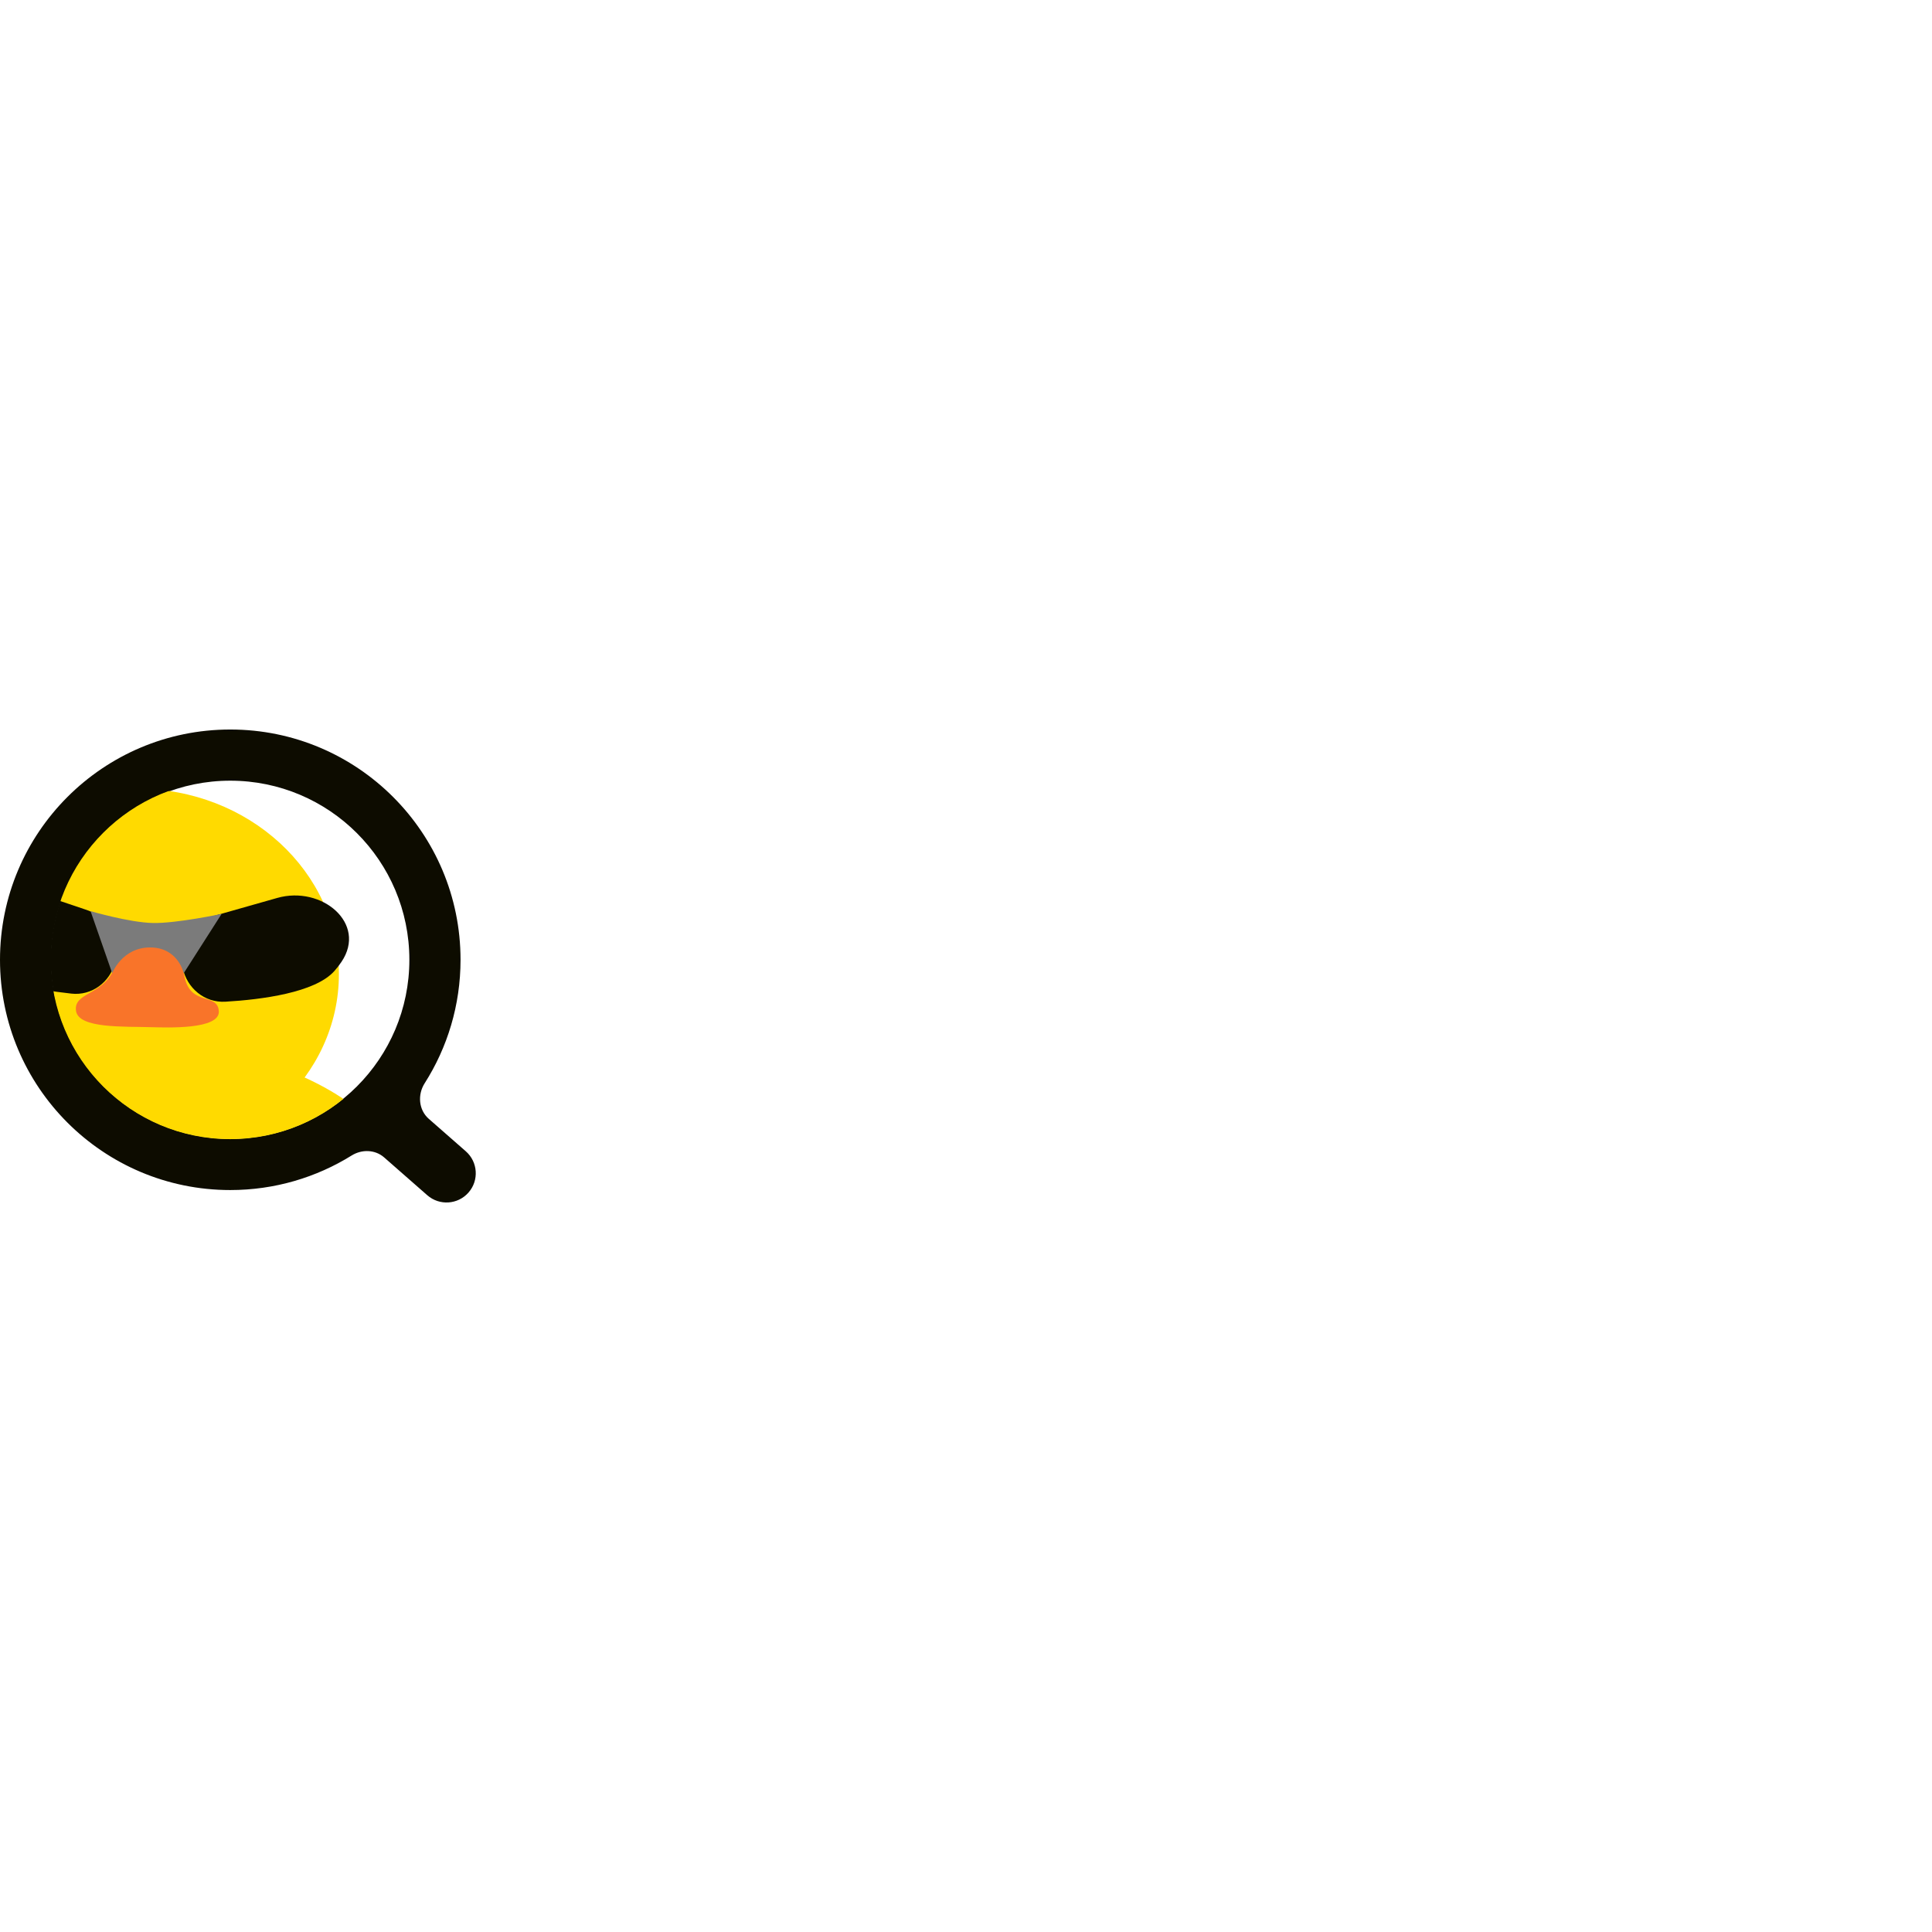
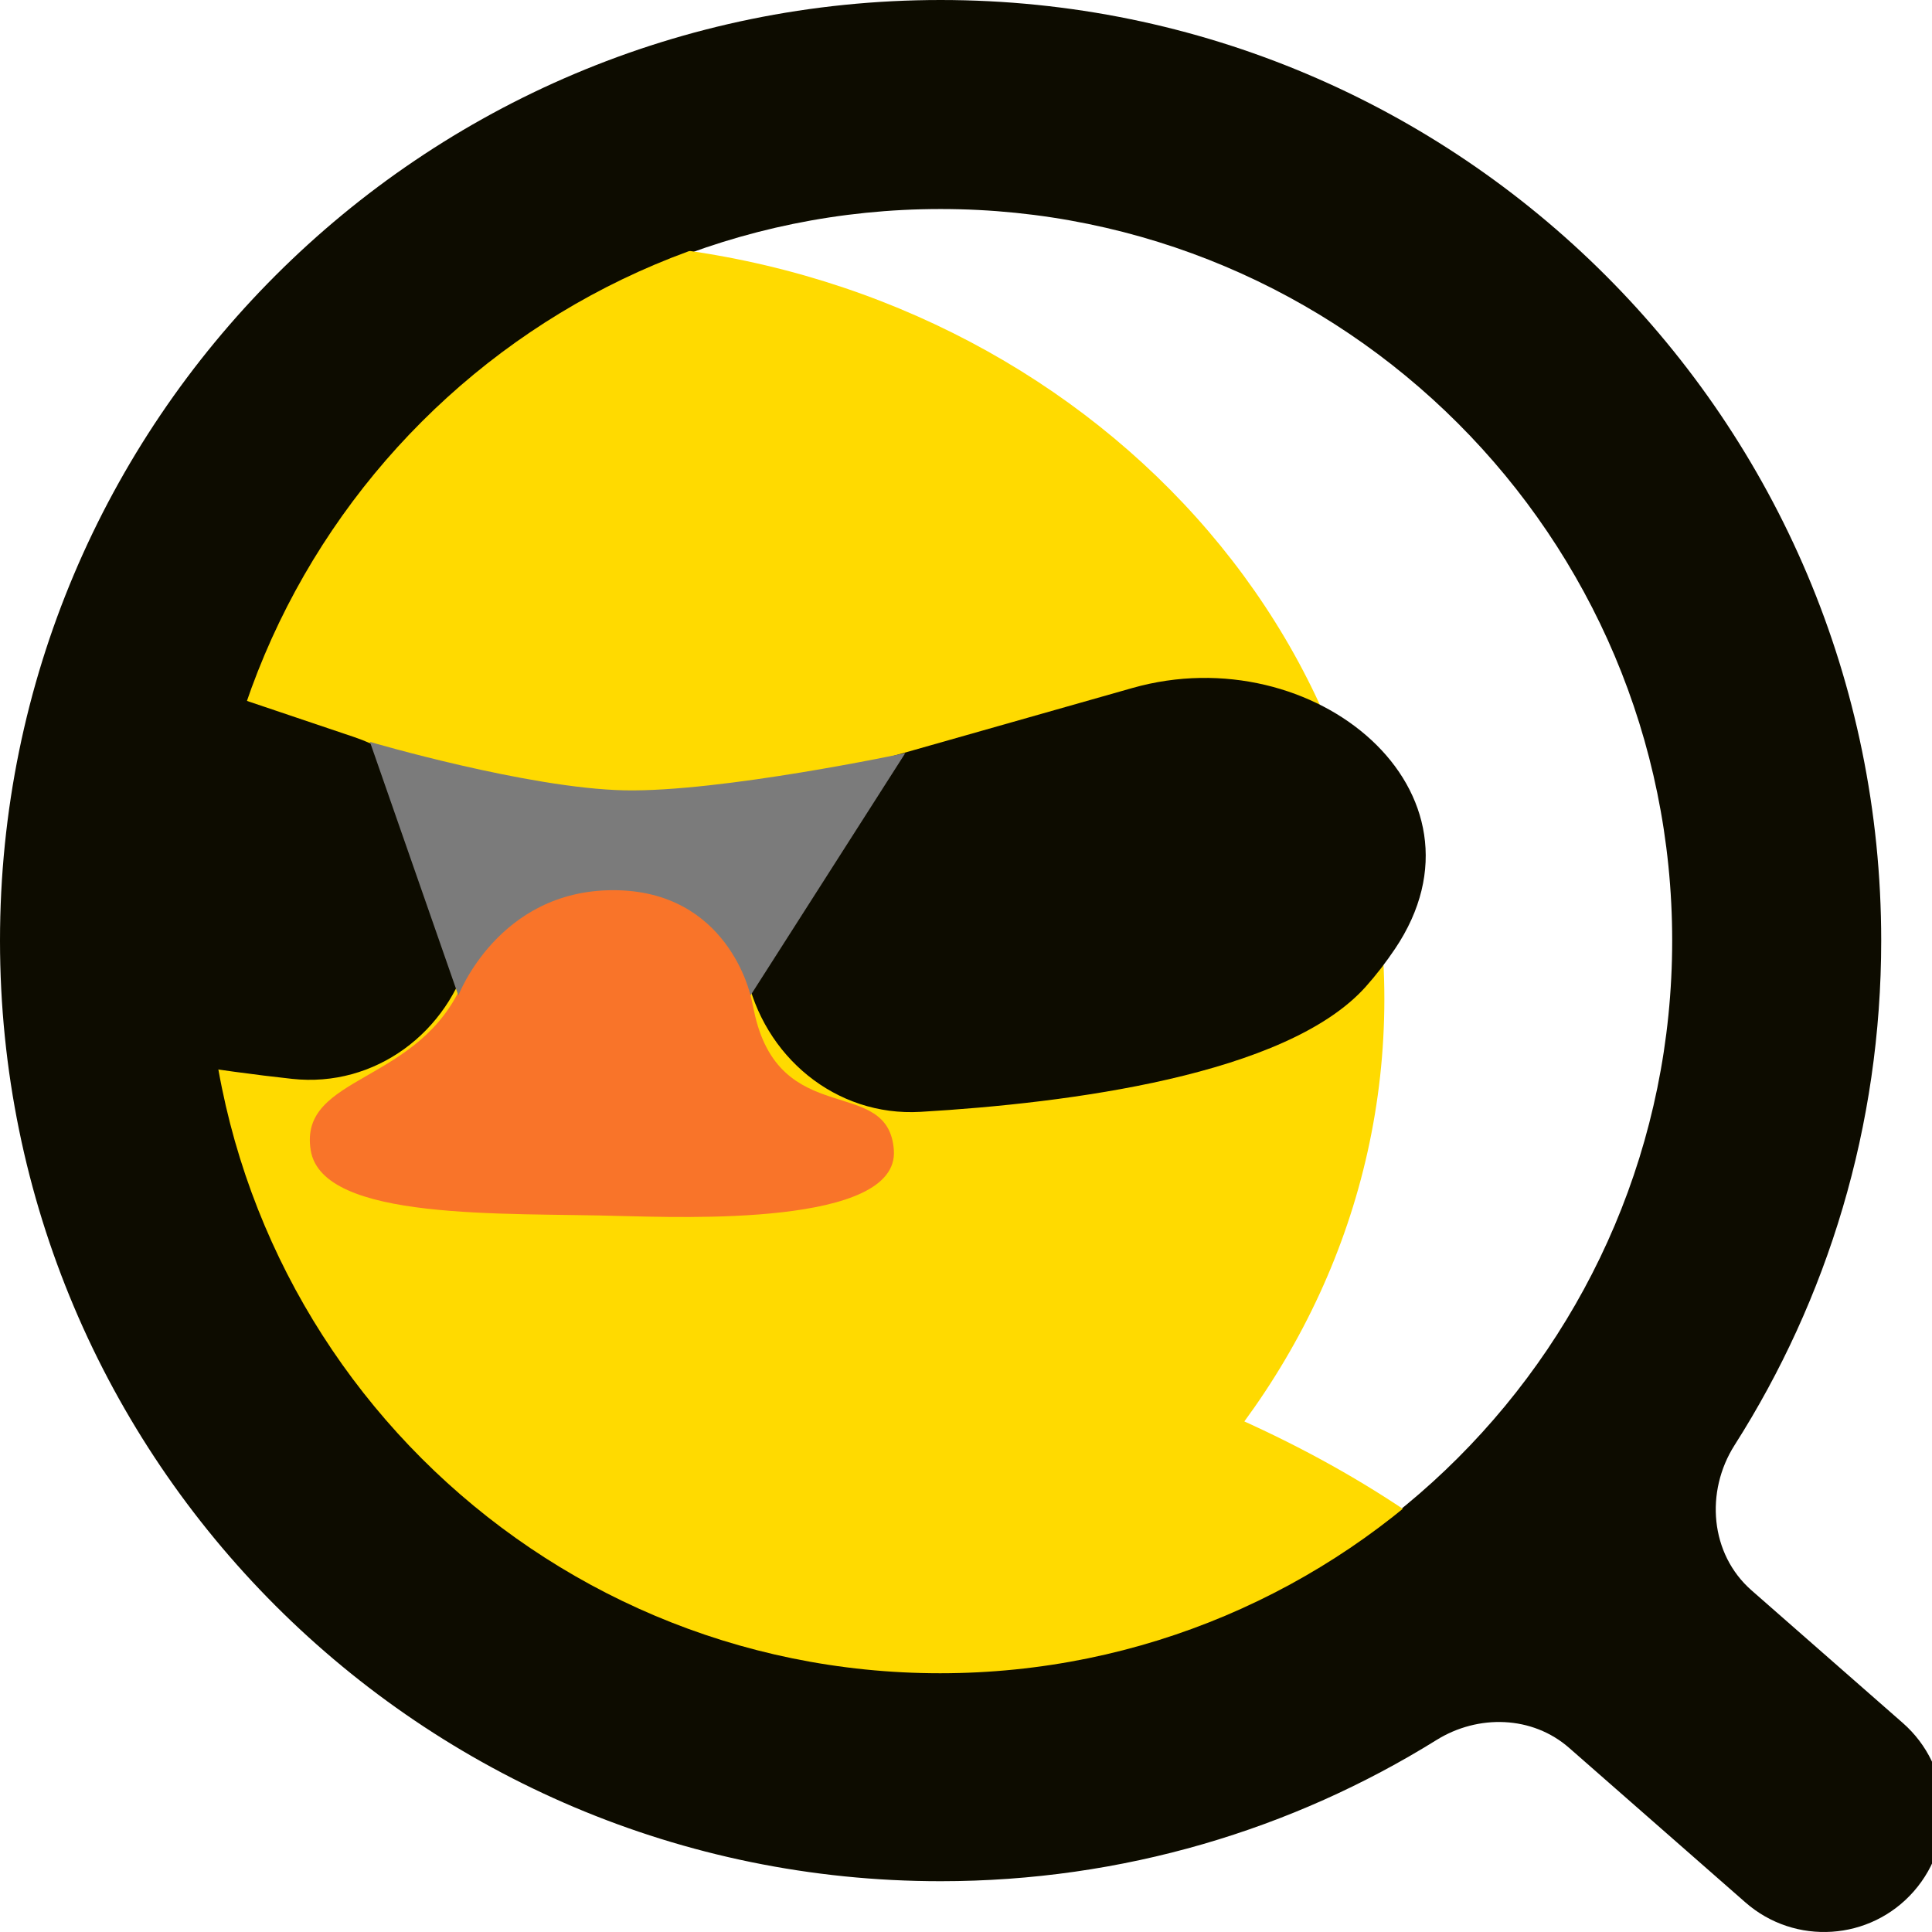
- <svg xmlns="http://www.w3.org/2000/svg" width="224" height="224" viewBox="0 0 915 224" fill="none">
+ <svg xmlns="http://www.w3.org/2000/svg" width="224" height="224" viewBox="0 0 224 224" fill="none">
  <path fill-rule="evenodd" clip-rule="evenodd" d="M181.934 202.657C177.66 198.91 171.38 198.739 166.553 201.739C149.86 212.117 130.158 218.111 109.055 218.111C48.826 218.111 0 169.285 0 109.055C0 48.826 48.826 0 109.055 0C169.285 0 218.111 48.826 218.111 109.055C218.111 130.578 211.876 150.644 201.115 167.546C197.676 172.947 198.265 180.17 203.079 184.391L220.608 199.758C226.354 204.796 226.929 213.538 221.891 219.284C216.854 225.031 208.111 225.605 202.365 220.568L181.934 202.657ZM193.876 109.055C193.876 155.901 155.901 193.876 109.055 193.876C62.21 193.876 24.235 155.901 24.235 109.055C24.235 62.21 62.21 24.235 109.055 24.235C155.901 24.235 193.876 62.21 193.876 109.055Z" fill="#0D0C00" />
  <mask id="mask0_1129_68727" style="mask-type:alpha" maskUnits="userSpaceOnUse" x="24" y="24" width="170" height="170">
    <circle cx="109" cy="109" r="85" fill="#D9D9D9" />
  </mask>
  <g mask="url(#mask0_1129_68727)">
    <ellipse cx="64.948" cy="115.828" rx="95.557" ry="87.813" fill="#FFDA00" />
    <path d="M36.023 133.358C37.365 141.658 58.561 140.571 71.878 140.983C79.046 141.134 104.25 142.219 103.636 133.358C103.021 124.496 90.278 131.163 87.41 117.149C84.542 103.136 80.262 101.587 71.878 100.796C65.322 100.178 58.07 103.16 53.767 113.67C48.805 125.79 34.59 124.496 36.023 133.358Z" fill="#F97429" />
    <path d="M201.289 242.915C201.289 307.053 137.116 337.612 57.954 337.612C-60.695 337.612 -86.832 296.099 -82.476 242.915C-77.965 187.84 -21.208 148.219 57.954 148.219C137.116 148.219 201.289 182.176 201.289 242.915Z" fill="#FFDA00" />
    <path fill-rule="evenodd" clip-rule="evenodd" d="M-19.799 104.156C-31.394 85.59 -8.906 68.605 11.835 75.6L41.07 85.46C51.406 88.946 57.273 99.845 54.491 110.392C52.03 119.724 43.461 126.131 33.867 125.085C16.889 123.236 -8.321 118.758 -16.944 108.168C-17.972 106.905 -18.922 105.561 -19.799 104.156Z" fill="#0D0C00" />
    <path fill-rule="evenodd" clip-rule="evenodd" d="M161.737 110.016C173.99 91.816 152.394 73.776 131.288 79.77L101.432 88.249C90.794 91.27 84.287 101.985 86.511 112.818C88.494 122.477 96.891 129.488 106.735 128.91C123.869 127.904 149.174 124.658 158.34 114.408C159.563 113.041 160.693 111.567 161.737 110.016Z" fill="#0D0C00" />
    <path fill-rule="evenodd" clip-rule="evenodd" d="M42.891 86.016C42.891 86.016 61.179 91.396 72.382 91.631C83.586 91.865 104.962 87.316 104.962 87.316L87.01 115.423C87.01 115.423 84.419 103.21 71.098 103.21C57.776 103.21 53.143 115.423 53.143 115.423L42.891 86.016Z" fill="#7B7B7B" />
  </g>
</svg>
